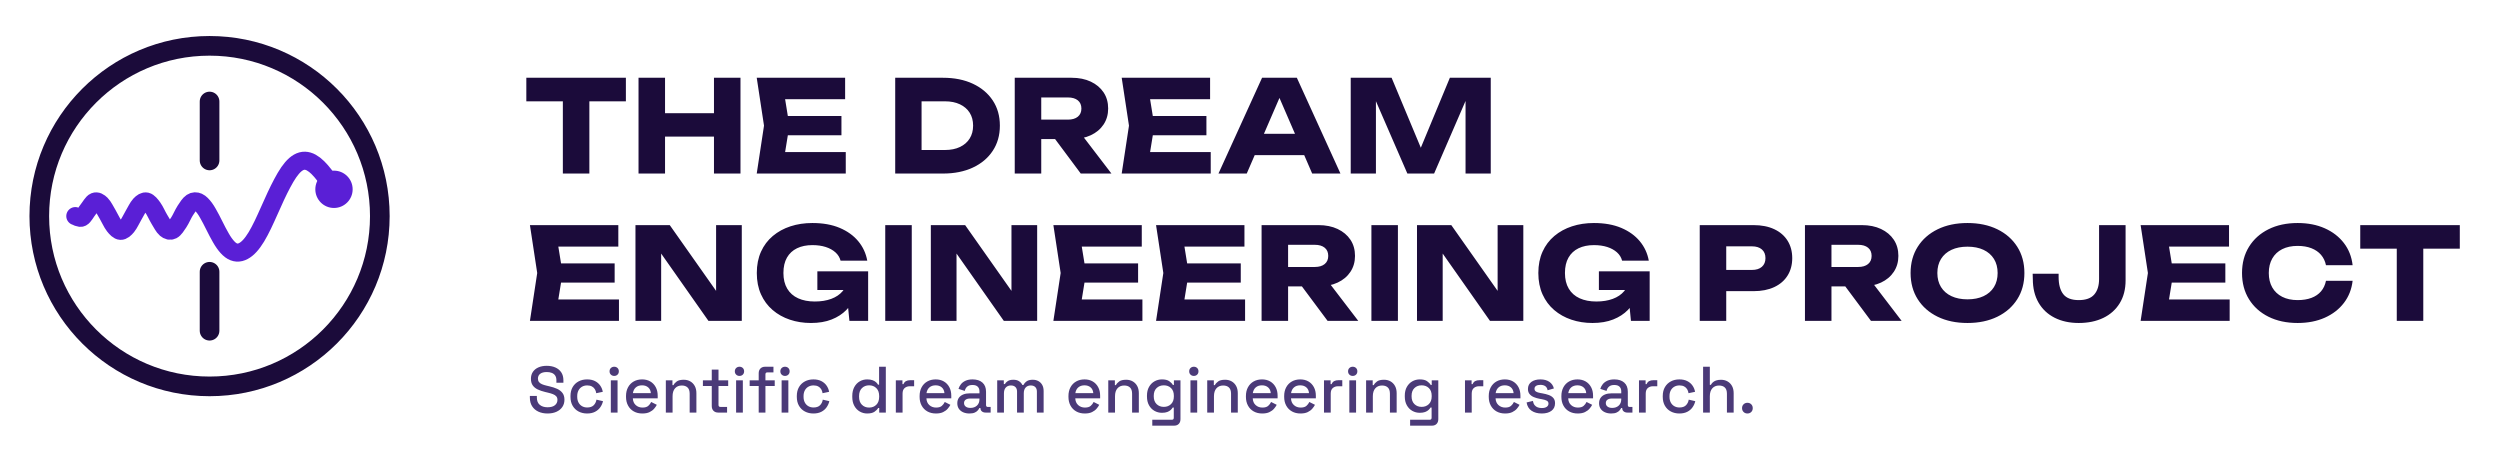
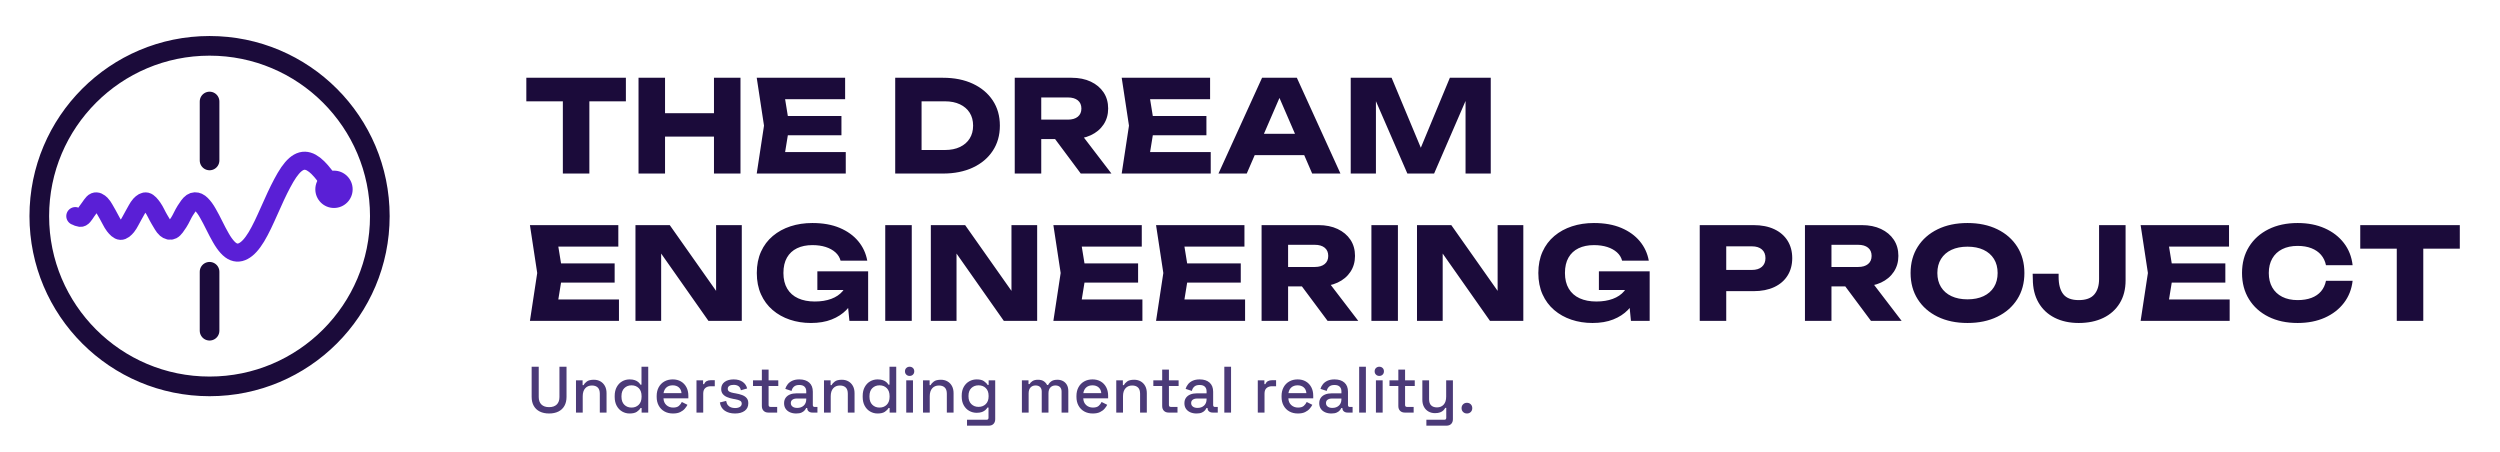
- <svg xmlns="http://www.w3.org/2000/svg" viewBox="0 0 1527 276" width="1527" height="276" role="img" aria-label="The Dream Engineering Project — Scientific dream engineering research.">
+ <svg xmlns="http://www.w3.org/2000/svg" viewBox="0 0 1527 276" width="1527" height="276" role="img" aria-label="The Dream Engineering Project — Understanding mental reality.">
  <g transform="translate(0,4)">
    <circle cx="128.0" cy="128.0" r="104.0" fill="none" stroke="#1B0B3A" stroke-width="12.0" />
    <path d="M128.0 58.0 L128.0 94.0" stroke="#1B0B3A" stroke-width="12.0" stroke-linecap="round" fill="none" />
    <path d="M128.0 162.0 L128.0 198.0" stroke="#1B0B3A" stroke-width="12.0" stroke-linecap="round" fill="none" />
    <path d="M46.00 128.00 C46.66 128.14 48.63 129.55 49.95 128.86 C51.27 128.17 52.58 125.48 53.90 123.86 C55.22 122.25 56.53 119.70 57.85 119.18 C59.17 118.65 60.48 119.42 61.80 120.72 C63.12 122.02 64.43 124.78 65.75 126.97 C67.07 129.17 68.38 132.22 69.70 133.89 C71.02 135.56 72.33 136.93 73.65 137.00 C74.97 137.06 76.28 135.87 77.60 134.29 C78.92 132.71 80.23 129.73 81.55 127.52 C82.87 125.32 84.18 122.47 85.50 121.06 C86.82 119.65 88.13 118.78 89.45 119.08 C90.77 119.39 92.08 121.06 93.40 122.87 C94.72 124.68 96.03 127.82 97.35 129.97 C98.67 132.13 99.98 134.70 101.30 135.80 C102.62 136.90 103.93 137.25 105.25 136.59 C106.57 135.92 107.88 133.82 109.20 131.82 C110.52 129.83 111.83 126.64 113.15 124.61 C114.47 122.58 115.78 120.51 117.10 119.64 C118.42 118.77 119.73 118.80 121.05 119.38 C122.37 119.97 123.68 121.40 125.00 123.15 C126.32 124.90 127.63 127.45 128.95 129.86 C130.27 132.28 131.58 135.21 132.90 137.63 C134.22 140.05 135.53 142.52 136.85 144.37 C138.17 146.22 139.48 147.73 140.80 148.71 C142.12 149.70 143.43 150.18 144.75 150.28 C146.07 150.38 147.38 150.01 148.70 149.31 C150.02 148.62 151.33 147.54 152.65 146.10 C153.97 144.66 155.28 142.81 156.60 140.66 C157.92 138.52 159.23 135.92 160.55 133.24 C161.87 130.57 163.18 127.51 164.50 124.62 C165.82 121.72 167.13 118.66 168.45 115.88 C169.77 113.10 171.08 110.36 172.40 107.93 C173.72 105.49 175.03 103.15 176.35 101.27 C177.67 99.39 178.98 97.80 180.30 96.66 C181.62 95.52 182.93 94.77 184.25 94.41 C185.57 94.05 186.88 94.11 188.20 94.49 C189.52 94.86 190.83 95.64 192.15 96.64 C193.47 97.64 194.78 98.99 196.10 100.48 C197.42 101.98 198.73 103.74 200.05 105.59 C201.37 107.45 203.34 110.62 204.00 111.63" stroke="#5A1FD6" stroke-width="11.04" stroke-linecap="round" stroke-linejoin="round" fill="none" />
    <circle cx="204.0" cy="111.63" r="11.40" fill="#5A1FD6" />
  </g>
  <path d="M343.79 54.598H359.983V106.0H343.79ZM321.482 47.5H382.291V61.883H321.482ZM390.013 47.5H406.205V106.0H390.013ZM436.095 47.5H452.288V106.0H436.095ZM399.061 69.137H442.788V83.427H399.061ZM513.955 70.869V82.631H471.164V70.869ZM482.162 76.75 478.355 100.259 471.803 92.896H516.591V106.0H462.21L466.656 76.75L462.21 47.5H516.201V60.604H471.803L478.355 53.241ZM575.996 47.5Q586.401 47.5 594.209 51.143Q602.017 54.785 606.369 61.353Q610.721 67.92 610.721 76.75Q610.721 85.533 606.369 92.124Q602.017 98.715 594.209 102.357Q586.401 106.0 575.996 106.0H546.793V47.5ZM562.892 99.183 555.185 91.617H577.213Q582.47 91.617 586.331 89.784Q590.192 87.951 592.282 84.605Q594.373 81.258 594.373 76.75Q594.373 72.164 592.282 68.856Q590.192 65.549 586.331 63.716Q582.47 61.883 577.213 61.883H555.185L562.892 54.317ZM631.001 73.068H652.311Q656.149 73.068 658.333 71.29Q660.517 69.512 660.517 66.298Q660.517 63.053 658.333 61.29Q656.149 59.527 652.311 59.527H628.724L635.993 51.79V106.0H619.801V47.5H654.558Q661.234 47.5 666.25 49.863Q671.265 52.227 674.065 56.423Q676.865 60.62 676.865 66.298Q676.865 71.82 674.065 76.04Q671.265 80.26 666.25 82.6Q661.234 84.94 654.558 84.94H631.001ZM639.738 78.622H657.911L678.862 106.0H660.127ZM736.879 70.869V82.631H694.088V70.869ZM705.086 76.75 701.279 100.259 694.727 92.896H739.515V106.0H685.134L689.58 76.75L685.134 47.5H739.125V60.604H694.727L701.279 53.241ZM761.043 94.737V81.742H801.307V94.737ZM792.118 47.5 818.747 106.0H801.478L779.155 54.395H783.835L761.511 106.0H744.242L770.871 47.5ZM910.553 47.5V106.0H895.156V53.287L898.635 53.631L875.953 106.0H859.62L836.937 53.802L840.416 53.412V106.0H825.019V47.5H849.994L870.961 97.717H864.736L885.578 47.5Z" fill="#1B0B3A" />
  <path d="M375.427 160.869V172.631H332.636V160.869ZM343.634 166.75 339.827 190.259 333.275 182.896H378.063V196.0H323.682L328.128 166.75L323.682 137.5H377.673V150.604H333.275L339.827 143.241ZM442.351 184.706 437.39 185.689V137.5H453.083V196.0H432.726L398.905 147.858L403.834 146.875V196.0H388.141V137.5H409.091ZM524.672 170.666Q524.454 175.938 522.543 180.735Q520.632 185.532 517.005 189.269Q513.378 193.005 507.964 195.142Q502.551 197.279 495.313 197.279Q488.464 197.279 482.466 195.267Q476.468 193.254 471.921 189.362Q467.373 185.47 464.815 179.784Q462.256 174.098 462.256 166.75Q462.256 159.402 464.83 153.716Q467.404 148.03 472.038 144.138Q476.671 140.246 482.817 138.233Q488.964 136.221 496.186 136.221Q505.858 136.221 512.886 139.193Q519.914 142.164 524.212 147.328Q528.51 152.492 529.726 159.231H513.425Q512.66 156.267 510.281 154.137Q507.902 152.008 504.345 150.861Q500.788 149.715 496.249 149.715Q490.789 149.715 486.811 151.641Q482.833 153.568 480.672 157.343Q478.511 161.118 478.511 166.75Q478.511 172.428 480.844 176.328Q483.176 180.229 487.489 182.194Q491.803 184.16 497.684 184.16Q503.378 184.16 507.73 182.545Q512.083 180.931 514.696 177.834Q517.309 174.737 517.73 170.322ZM499.244 177.124V165.72H530.257V196.0H518.822L516.545 172.865L519.618 177.124ZM540.709 137.5H556.901V196.0H540.709ZM622.765 184.706 617.804 185.689V137.5H633.497V196.0H613.14L579.319 147.858L584.248 146.875V196.0H568.555V137.5H589.505ZM695.149 160.869V172.631H652.358V160.869ZM663.356 166.75 659.549 190.259 652.997 182.896H697.785V196.0H643.404L647.85 166.75L643.404 137.5H697.395V150.604H652.997L659.549 143.241ZM757.861 160.869V172.631H715.07V160.869ZM726.068 166.75 722.261 190.259 715.709 182.896H760.497V196.0H706.116L710.562 166.75L706.116 137.5H760.107V150.604H715.709L722.261 143.241ZM781.775 163.068H803.085Q806.923 163.068 809.107 161.29Q811.291 159.512 811.291 156.298Q811.291 153.053 809.107 151.29Q806.923 149.527 803.085 149.527H779.498L786.767 141.79V196.0H770.575V137.5H805.332Q812.008 137.5 817.024 139.863Q822.039 142.227 824.839 146.423Q827.639 150.62 827.639 156.298Q827.639 161.82 824.839 166.04Q822.039 170.26 817.024 172.6Q812.008 174.94 805.332 174.94H781.775ZM790.512 168.622H808.685L829.636 196.0H810.901ZM837.655 137.5H853.847V196.0H837.655ZM919.711 184.706 914.75 185.689V137.5H930.443V196.0H910.086L876.265 147.858L881.194 146.875V196.0H865.501V137.5H886.451ZM1002.032 170.666Q1001.814 175.938 999.903 180.735Q997.992 185.532 994.365 189.269Q990.738 193.005 985.324 195.142Q979.911 197.279 972.673 197.279Q965.824 197.279 959.826 195.267Q953.828 193.254 949.281 189.362Q944.733 185.47 942.175 179.784Q939.616 174.098 939.616 166.75Q939.616 159.402 942.19 153.716Q944.764 148.03 949.398 144.138Q954.031 140.246 960.177 138.233Q966.324 136.221 973.546 136.221Q983.218 136.221 990.246 139.193Q997.274 142.164 1001.572 147.328Q1005.87 152.492 1007.086 159.231H990.785Q990.02 156.267 987.641 154.137Q985.262 152.008 981.705 150.861Q978.148 149.715 973.609 149.715Q968.149 149.715 964.171 151.641Q960.193 153.568 958.032 157.343Q955.871 161.118 955.871 166.75Q955.871 172.428 958.204 176.328Q960.536 180.229 964.849 182.194Q969.163 184.16 975.044 184.16Q980.738 184.16 985.09 182.545Q989.443 180.931 992.056 177.834Q994.669 174.737 995.09 170.322ZM976.604 177.124V165.72H1007.617V196.0H996.182L993.905 172.865L996.978 177.124ZM1071.031 137.5Q1078.425 137.5 1083.737 140.004Q1089.049 142.508 1091.872 147.055Q1094.696 151.602 1094.696 157.671Q1094.696 163.739 1091.872 168.286Q1089.049 172.834 1083.737 175.338Q1078.425 177.841 1071.031 177.841H1045.681V164.878H1070.079Q1073.979 164.878 1076.163 162.959Q1078.347 161.04 1078.347 157.671Q1078.347 154.254 1076.163 152.359Q1073.979 150.463 1070.079 150.463H1047.116L1054.385 142.976V196.0H1038.193V137.5ZM1113.665 163.068H1134.975Q1138.813 163.068 1140.997 161.29Q1143.181 159.512 1143.181 156.298Q1143.181 153.053 1140.997 151.29Q1138.813 149.527 1134.975 149.527H1111.388L1118.657 141.79V196.0H1102.465V137.5H1137.222Q1143.898 137.5 1148.914 139.863Q1153.929 142.227 1156.729 146.423Q1159.529 150.62 1159.529 156.298Q1159.529 161.82 1156.729 166.04Q1153.929 170.26 1148.914 172.6Q1143.898 174.94 1137.222 174.94H1113.665ZM1122.402 168.622H1140.575L1161.526 196.0H1142.791ZM1201.743 197.279Q1191.338 197.279 1183.515 193.457Q1175.691 189.635 1171.339 182.763Q1166.986 175.892 1166.986 166.75Q1166.986 157.608 1171.339 150.737Q1175.691 143.865 1183.515 140.043Q1191.338 136.221 1201.743 136.221Q1212.148 136.221 1219.972 140.043Q1227.795 143.865 1232.148 150.737Q1236.5 157.608 1236.5 166.75Q1236.5 175.892 1232.148 182.763Q1227.795 189.635 1219.972 193.457Q1212.148 197.279 1201.743 197.279ZM1201.743 182.834Q1207.437 182.834 1211.556 180.892Q1215.674 178.949 1217.913 175.338Q1220.151 171.726 1220.151 166.75Q1220.151 161.774 1217.913 158.162Q1215.674 154.551 1211.556 152.608Q1207.437 150.666 1201.743 150.666Q1196.08 150.666 1191.946 152.608Q1187.812 154.551 1185.574 158.162Q1183.335 161.774 1183.335 166.75Q1183.335 171.726 1185.574 175.338Q1187.812 178.949 1191.946 180.892Q1196.08 182.834 1201.743 182.834ZM1241.554 167.202H1257.404V169.168Q1257.404 176.048 1260.243 179.675Q1263.082 183.302 1269.697 183.302Q1276.218 183.302 1279.166 179.885Q1282.115 176.469 1282.115 170.447V137.5H1298.307V171.258Q1298.307 179.355 1294.719 185.213Q1291.131 191.07 1284.704 194.175Q1278.277 197.279 1269.697 197.279Q1261.288 197.279 1254.947 194.066Q1248.606 190.852 1245.127 184.823Q1241.648 178.793 1241.648 170.447ZM1359.241 160.869V172.631H1316.45V160.869ZM1327.448 166.75 1323.641 190.259 1317.089 182.896H1361.877V196.0H1307.496L1311.942 166.75L1307.496 137.5H1361.487V150.604H1317.089L1323.641 143.241ZM1436.976 171.524Q1436.102 179.214 1431.664 185.018Q1427.226 190.821 1419.987 194.05Q1412.749 197.279 1403.42 197.279Q1393.218 197.279 1385.574 193.457Q1377.93 189.635 1373.679 182.763Q1369.428 175.892 1369.428 166.75Q1369.428 157.608 1373.679 150.737Q1377.93 143.865 1385.574 140.043Q1393.218 136.221 1403.42 136.221Q1412.749 136.221 1419.987 139.45Q1427.226 142.679 1431.664 148.467Q1436.102 154.254 1436.976 161.976H1420.705Q1419.941 158.279 1417.679 155.65Q1415.416 153.022 1411.805 151.61Q1408.194 150.198 1403.389 150.198Q1397.929 150.198 1393.974 152.187Q1390.019 154.176 1387.898 157.905Q1385.776 161.633 1385.776 166.75Q1385.776 171.867 1387.898 175.572Q1390.019 179.277 1393.974 181.289Q1397.929 183.302 1403.389 183.302Q1408.194 183.302 1411.805 181.952Q1415.416 180.603 1417.679 177.959Q1419.941 175.314 1420.705 171.524ZM1463.948 144.598H1480.141V196.0H1463.948ZM1441.64 137.5H1502.449V151.883H1441.64Z" fill="#1B0B3A" />
-   <path d="M334.444 252.56Q331.288 252.56 328.85 251.435Q326.412 250.31 325.026 248.143Q323.64 245.976 323.64 242.824V241.83H327.916V242.824Q327.916 245.82 329.707 247.29Q331.498 248.76 334.444 248.76Q337.43 248.76 338.959 247.491Q340.488 246.222 340.488 244.248Q340.488 242.906 339.772 242.081Q339.056 241.256 337.726 240.74Q336.396 240.224 334.554 239.796L333.06 239.442Q330.39 238.816 328.421 237.864Q326.452 236.912 325.373 235.361Q324.294 233.81 324.294 231.348Q324.294 228.886 325.5 227.115Q326.706 225.344 328.877 224.392Q331.048 223.44 333.964 223.44Q336.88 223.44 339.178 224.439Q341.476 225.438 342.802 227.402Q344.128 229.366 344.128 232.322V233.76H339.852V232.322Q339.852 230.512 339.113 229.399Q338.374 228.286 337.046 227.763Q335.718 227.24 333.964 227.24Q331.382 227.24 329.976 228.294Q328.57 229.348 328.57 231.244Q328.57 232.508 329.194 233.326Q329.818 234.144 331.017 234.666Q332.216 235.188 333.98 235.59L335.474 235.944Q338.194 236.542 340.281 237.493Q342.368 238.444 343.566 240.035Q344.764 241.626 344.764 244.144Q344.764 246.662 343.492 248.553Q342.22 250.444 339.903 251.502Q337.586 252.56 334.444 252.56ZM358.578 252.56Q355.712 252.56 353.414 251.353Q351.116 250.146 349.784 247.866Q348.452 245.586 348.452 242.402V241.898Q348.452 238.7 349.784 236.427Q351.116 234.154 353.414 232.947Q355.712 231.74 358.578 231.74Q361.404 231.74 363.409 232.761Q365.414 233.782 366.618 235.508Q367.822 237.234 368.18 239.322L364.182 240.166Q364.008 238.84 363.364 237.761Q362.72 236.682 361.553 236.045Q360.386 235.408 358.656 235.408Q356.926 235.408 355.545 236.18Q354.164 236.952 353.366 238.42Q352.568 239.888 352.568 241.964V242.336Q352.568 244.412 353.366 245.88Q354.164 247.348 355.545 248.12Q356.926 248.892 358.656 248.892Q361.258 248.892 362.613 247.544Q363.968 246.196 364.316 244.108L368.314 245.03Q367.85 247.066 366.632 248.792Q365.414 250.518 363.409 251.539Q361.404 252.56 358.578 252.56ZM373.092 252.0V232.3H377.208V252.0ZM375.15 229.616Q373.958 229.616 373.137 228.834Q372.316 228.052 372.316 226.808Q372.316 225.55 373.137 224.775Q373.958 224 375.15 224Q376.382 224 377.183 224.775Q377.984 225.55 377.984 226.808Q377.984 228.052 377.183 228.834Q376.382 229.616 375.15 229.616ZM392.344 252.56Q389.37 252.56 387.124 251.3Q384.878 250.04 383.625 247.747Q382.372 245.454 382.372 242.39V241.91Q382.372 238.832 383.612 236.546Q384.852 234.26 387.071 233Q389.29 231.74 392.194 231.74Q395.044 231.74 397.183 232.984Q399.322 234.228 400.522 236.472Q401.722 238.716 401.722 241.728V243.294H386.54Q386.634 245.894 388.305 247.419Q389.976 248.944 392.448 248.944Q394.778 248.944 395.953 247.912Q397.128 246.88 397.746 245.522L401.18 247.262Q400.606 248.4 399.546 249.634Q398.486 250.868 396.754 251.714Q395.022 252.56 392.344 252.56ZM386.58 240.122H397.54Q397.38 237.898 395.929 236.627Q394.478 235.356 392.168 235.356Q389.82 235.356 388.368 236.627Q386.916 237.898 386.58 240.122ZM406.692 252.0V232.3H410.728V235.25H411.364Q411.928 234.028 413.36 232.99Q414.792 231.952 417.626 231.952Q419.876 231.952 421.623 232.949Q423.37 233.946 424.365 235.778Q425.36 237.61 425.36 240.16V252.0H421.244V240.476Q421.244 237.9 419.969 236.682Q418.694 235.464 416.43 235.464Q413.872 235.464 412.34 237.158Q410.808 238.852 410.808 242.046V252.0ZM438.696 252.0Q436.876 252.0 435.81 250.927Q434.744 249.854 434.744 248.024V235.76H429.336V232.3H434.744V225.748H438.86V232.3H444.776V235.76H438.86V247.34Q438.86 248.54 440.008 248.54H444.1V252.0ZM449.612 252.0V232.3H453.728V252.0ZM451.67 229.616Q450.478 229.616 449.657 228.834Q448.836 228.052 448.836 226.808Q448.836 225.55 449.657 224.775Q450.478 224 451.67 224Q452.902 224 453.703 224.775Q454.504 225.55 454.504 226.808Q454.504 228.052 453.703 228.834Q452.902 229.616 451.67 229.616ZM463.412 252.0V235.76H457.896V232.3H463.412V227.976Q463.412 226.146 464.478 225.073Q465.544 224.0 467.364 224.0H472.424V227.46H468.676Q467.528 227.46 467.528 228.66V232.3H473.204V235.76H467.528V252.0ZM477.412 252.0V232.3H481.528V252.0ZM479.47 229.616Q478.278 229.616 477.457 228.834Q476.636 228.052 476.636 226.808Q476.636 225.55 477.457 224.775Q478.278 224 479.47 224Q480.702 224 481.503 224.775Q482.304 225.55 482.304 226.808Q482.304 228.052 481.503 228.834Q480.702 229.616 479.47 229.616ZM496.818 252.56Q493.952 252.56 491.654 251.353Q489.356 250.146 488.024 247.866Q486.692 245.586 486.692 242.402V241.898Q486.692 238.7 488.024 236.427Q489.356 234.154 491.654 232.947Q493.952 231.74 496.818 231.74Q499.644 231.74 501.649 232.761Q503.654 233.782 504.858 235.508Q506.062 237.234 506.42 239.322L502.422 240.166Q502.248 238.84 501.604 237.761Q500.96 236.682 499.793 236.045Q498.626 235.408 496.896 235.408Q495.166 235.408 493.785 236.18Q492.404 236.952 491.606 238.42Q490.808 239.888 490.808 241.964V242.336Q490.808 244.412 491.606 245.88Q492.404 247.348 493.785 248.12Q495.166 248.892 496.896 248.892Q499.498 248.892 500.853 247.544Q502.208 246.196 502.556 244.108L506.554 245.03Q506.09 247.066 504.872 248.792Q503.654 250.518 501.649 251.539Q499.644 252.56 496.818 252.56ZM529.672 252.56Q527.228 252.56 525.147 251.366Q523.066 250.172 521.819 247.899Q520.572 245.626 520.572 242.442V241.858Q520.572 238.674 521.812 236.401Q523.052 234.128 525.127 232.934Q527.202 231.74 529.672 231.74Q531.598 231.74 532.909 232.216Q534.22 232.692 535.043 233.423Q535.866 234.154 536.308 234.972H536.944V224.0H541.06V252.0H537.024V249.194H536.388Q535.652 250.482 534.106 251.521Q532.56 252.56 529.672 252.56ZM530.856 248.944Q533.526 248.944 535.261 247.227Q536.996 245.51 536.996 242.336V241.964Q536.996 238.79 535.274 237.073Q533.552 235.356 530.856 235.356Q528.2 235.356 526.458 237.073Q524.716 238.79 524.716 241.964V242.336Q524.716 245.51 526.458 247.227Q528.2 248.944 530.856 248.944ZM547.172 252.0V232.3H551.208V234.61H551.844Q552.326 233.368 553.374 232.794Q554.422 232.22 555.992 232.22H558.35V235.916H555.842Q553.824 235.916 552.556 237.013Q551.288 238.11 551.288 240.412V252.0ZM571.664 252.56Q568.69 252.56 566.444 251.3Q564.198 250.04 562.945 247.747Q561.692 245.454 561.692 242.39V241.91Q561.692 238.832 562.932 236.546Q564.172 234.26 566.391 233Q568.61 231.74 571.514 231.74Q574.364 231.74 576.503 232.984Q578.642 234.228 579.842 236.472Q581.042 238.716 581.042 241.728V243.294H565.86Q565.954 245.894 567.625 247.419Q569.296 248.944 571.768 248.944Q574.098 248.944 575.273 247.912Q576.448 246.88 577.066 245.522L580.5 247.262Q579.926 248.4 578.866 249.634Q577.806 250.868 576.074 251.714Q574.342 252.56 571.664 252.56ZM565.9 240.122H576.86Q576.7 237.898 575.249 236.627Q573.798 235.356 571.488 235.356Q569.14 235.356 567.688 236.627Q566.236 237.898 565.9 240.122ZM592.102 252.56Q590.01 252.56 588.337 251.834Q586.664 251.108 585.691 249.709Q584.718 248.31 584.718 246.312Q584.718 244.3 585.691 242.955Q586.664 241.61 588.369 240.931Q590.074 240.252 592.23 240.252H598.258V238.978Q598.258 237.242 597.21 236.195Q596.162 235.148 594.004 235.148Q591.886 235.148 590.763 236.148Q589.64 237.148 589.276 238.774L585.448 237.522Q585.928 235.932 586.981 234.63Q588.034 233.328 589.793 232.534Q591.552 231.74 594.056 231.74Q597.892 231.74 600.081 233.686Q602.27 235.632 602.27 239.254V247.368Q602.27 248.568 603.39 248.568H605.088V252.0H602.008Q600.612 252.0 599.736 251.273Q598.86 250.546 598.86 249.318V249.194H598.226Q597.94 249.814 597.289 250.615Q596.638 251.416 595.396 251.988Q594.154 252.56 592.102 252.56ZM592.73 249.152Q595.186 249.152 596.722 247.734Q598.258 246.316 598.258 243.852V243.424H592.478Q590.84 243.424 589.837 244.129Q588.834 244.834 588.834 246.194Q588.834 247.554 589.877 248.353Q590.92 249.152 592.73 249.152ZM609.092 252.0V232.3H613.128V234.6H613.764Q614.312 233.572 615.554 232.762Q616.796 231.952 618.924 231.952Q621.128 231.952 622.471 232.863Q623.814 233.774 624.48 235.164H625.116Q625.796 233.8 627.106 232.876Q628.416 231.952 630.808 231.952Q632.704 231.952 634.197 232.746Q635.69 233.54 636.569 235.078Q637.448 236.616 637.448 238.862V252.0H633.332V239.18Q633.332 237.386 632.345 236.412Q631.358 235.438 629.572 235.438Q627.642 235.438 626.485 236.678Q625.328 237.918 625.328 240.252V252.0H621.212V239.18Q621.212 237.386 620.225 236.412Q619.238 235.438 617.452 235.438Q615.522 235.438 614.365 236.678Q613.208 237.918 613.208 240.252V252.0ZM662.584 252.56Q659.61 252.56 657.364 251.3Q655.118 250.04 653.865 247.747Q652.612 245.454 652.612 242.39V241.91Q652.612 238.832 653.852 236.546Q655.092 234.26 657.311 233Q659.53 231.74 662.434 231.74Q665.284 231.74 667.423 232.984Q669.562 234.228 670.762 236.472Q671.962 238.716 671.962 241.728V243.294H656.78Q656.874 245.894 658.545 247.419Q660.216 248.944 662.688 248.944Q665.018 248.944 666.193 247.912Q667.368 246.88 667.986 245.522L671.42 247.262Q670.846 248.4 669.786 249.634Q668.726 250.868 666.994 251.714Q665.262 252.56 662.584 252.56ZM656.82 240.122H667.78Q667.62 237.898 666.169 236.627Q664.718 235.356 662.408 235.356Q660.06 235.356 658.608 236.627Q657.156 237.898 656.82 240.122ZM676.932 252.0V232.3H680.968V235.25H681.604Q682.168 234.028 683.6 232.99Q685.032 231.952 687.866 231.952Q690.116 231.952 691.863 232.949Q693.61 233.946 694.605 235.778Q695.6 237.61 695.6 240.16V252.0H691.484V240.476Q691.484 237.9 690.209 236.682Q688.934 235.464 686.67 235.464Q684.112 235.464 682.58 237.158Q681.048 238.852 681.048 242.046V252.0ZM700.572 242.23V241.646Q700.572 238.54 701.819 236.327Q703.066 234.114 705.147 232.927Q707.228 231.74 709.724 231.74Q712.612 231.74 714.145 232.805Q715.678 233.87 716.388 235.106H717.024V232.3H721.032V256.024Q721.032 257.854 719.986 258.927Q718.94 260.0 717.094 260.0H703.814V256.384H715.782Q716.944 256.384 716.944 255.184V248.904H716.308Q715.866 249.656 715.069 250.407Q714.272 251.158 712.974 251.647Q711.676 252.136 709.724 252.136Q707.228 252.136 705.14 250.949Q703.052 249.762 701.812 247.542Q700.572 245.322 700.572 242.23ZM710.856 248.52Q713.526 248.52 715.261 246.83Q716.996 245.14 716.996 242.124V241.752Q716.996 238.696 715.274 237.026Q713.552 235.356 710.856 235.356Q708.2 235.356 706.458 237.026Q704.716 238.696 704.716 241.752V242.124Q704.716 245.14 706.458 246.83Q708.2 248.52 710.856 248.52ZM727.132 252.0V232.3H731.248V252.0ZM729.19 229.616Q727.998 229.616 727.177 228.834Q726.356 228.052 726.356 226.808Q726.356 225.55 727.177 224.775Q727.998 224 729.19 224Q730.422 224 731.223 224.775Q732.024 225.55 732.024 226.808Q732.024 228.052 731.223 228.834Q730.422 229.616 729.19 229.616ZM737.372 252.0V232.3H741.408V235.25H742.044Q742.608 234.028 744.04 232.99Q745.472 231.952 748.306 231.952Q750.556 231.952 752.303 232.949Q754.05 233.946 755.045 235.778Q756.04 237.61 756.04 240.16V252.0H751.924V240.476Q751.924 237.9 750.649 236.682Q749.374 235.464 747.11 235.464Q744.552 235.464 743.02 237.158Q741.488 238.852 741.488 242.046V252.0ZM770.984 252.56Q768.01 252.56 765.764 251.3Q763.518 250.04 762.265 247.747Q761.012 245.454 761.012 242.39V241.91Q761.012 238.832 762.252 236.546Q763.492 234.26 765.711 233Q767.93 231.74 770.834 231.74Q773.684 231.74 775.823 232.984Q777.962 234.228 779.162 236.472Q780.362 238.716 780.362 241.728V243.294H765.18Q765.274 245.894 766.945 247.419Q768.616 248.944 771.088 248.944Q773.418 248.944 774.593 247.912Q775.768 246.88 776.386 245.522L779.82 247.262Q779.246 248.4 778.186 249.634Q777.126 250.868 775.394 251.714Q773.662 252.56 770.984 252.56ZM765.22 240.122H776.18Q776.02 237.898 774.569 236.627Q773.118 235.356 770.808 235.356Q768.46 235.356 767.008 236.627Q765.556 237.898 765.22 240.122ZM794.344 252.56Q791.37 252.56 789.124 251.3Q786.878 250.04 785.625 247.747Q784.372 245.454 784.372 242.39V241.91Q784.372 238.832 785.612 236.546Q786.852 234.26 789.071 233Q791.29 231.74 794.194 231.74Q797.044 231.74 799.183 232.984Q801.322 234.228 802.522 236.472Q803.722 238.716 803.722 241.728V243.294H788.54Q788.634 245.894 790.305 247.419Q791.976 248.944 794.448 248.944Q796.778 248.944 797.953 247.912Q799.128 246.88 799.746 245.522L803.18 247.262Q802.606 248.4 801.546 249.634Q800.486 250.868 798.754 251.714Q797.022 252.56 794.344 252.56ZM788.58 240.122H799.54Q799.38 237.898 797.929 236.627Q796.478 235.356 794.168 235.356Q791.82 235.356 790.368 236.627Q788.916 237.898 788.58 240.122ZM808.692 252.0V232.3H812.728V234.61H813.364Q813.846 233.368 814.894 232.794Q815.942 232.22 817.512 232.22H819.87V235.916H817.362Q815.344 235.916 814.076 237.013Q812.808 238.11 812.808 240.412V252.0ZM824.172 252.0V232.3H828.288V252.0ZM826.23 229.616Q825.038 229.616 824.217 228.834Q823.396 228.052 823.396 226.808Q823.396 225.55 824.217 224.775Q825.038 224 826.23 224Q827.462 224 828.263 224.775Q829.064 225.55 829.064 226.808Q829.064 228.052 828.263 228.834Q827.462 229.616 826.23 229.616ZM834.412 252.0V232.3H838.448V235.25H839.084Q839.648 234.028 841.08 232.99Q842.512 231.952 845.346 231.952Q847.596 231.952 849.343 232.949Q851.09 233.946 852.085 235.778Q853.08 237.61 853.08 240.16V252.0H848.964V240.476Q848.964 237.9 847.689 236.682Q846.414 235.464 844.15 235.464Q841.592 235.464 840.06 237.158Q838.528 238.852 838.528 242.046V252.0ZM858.052 242.23V241.646Q858.052 238.54 859.299 236.327Q860.546 234.114 862.627 232.927Q864.708 231.74 867.204 231.74Q870.092 231.74 871.625 232.805Q873.158 233.87 873.868 235.106H874.504V232.3H878.512V256.024Q878.512 257.854 877.466 258.927Q876.42 260.0 874.574 260.0H861.294V256.384H873.262Q874.424 256.384 874.424 255.184V248.904H873.788Q873.346 249.656 872.549 250.407Q871.752 251.158 870.454 251.647Q869.156 252.136 867.204 252.136Q864.708 252.136 862.62 250.949Q860.532 249.762 859.292 247.542Q858.052 245.322 858.052 242.23ZM868.336 248.52Q871.006 248.52 872.741 246.83Q874.476 245.14 874.476 242.124V241.752Q874.476 238.696 872.754 237.026Q871.032 235.356 868.336 235.356Q865.68 235.356 863.938 237.026Q862.196 238.696 862.196 241.752V242.124Q862.196 245.14 863.938 246.83Q865.68 248.52 868.336 248.52ZM894.812 252.0V232.3H898.848V234.61H899.484Q899.966 233.368 901.014 232.794Q902.062 232.22 903.632 232.22H905.99V235.916H903.482Q901.464 235.916 900.196 237.013Q898.928 238.11 898.928 240.412V252.0ZM919.304 252.56Q916.33 252.56 914.084 251.3Q911.838 250.04 910.585 247.747Q909.332 245.454 909.332 242.39V241.91Q909.332 238.832 910.572 236.546Q911.812 234.26 914.031 233Q916.25 231.74 919.154 231.74Q922.004 231.74 924.143 232.984Q926.282 234.228 927.482 236.472Q928.682 238.716 928.682 241.728V243.294H913.5Q913.594 245.894 915.265 247.419Q916.936 248.944 919.408 248.944Q921.738 248.944 922.913 247.912Q924.088 246.88 924.706 245.522L928.14 247.262Q927.566 248.4 926.506 249.634Q925.446 250.868 923.714 251.714Q921.982 252.56 919.304 252.56ZM913.54 240.122H924.5Q924.34 237.898 922.889 236.627Q921.438 235.356 919.128 235.356Q916.78 235.356 915.328 236.627Q913.876 237.898 913.54 240.122ZM941.71 252.56Q937.956 252.56 935.469 250.88Q932.982 249.2 932.448 245.814L936.29 244.88Q936.584 246.532 937.356 247.479Q938.128 248.426 939.262 248.829Q940.396 249.232 941.71 249.232Q943.694 249.232 944.751 248.486Q945.808 247.74 945.808 246.54Q945.808 245.326 944.805 244.763Q943.802 244.2 941.86 243.852L940.488 243.61Q938.492 243.238 936.856 242.552Q935.22 241.866 934.243 240.668Q933.266 239.47 933.266 237.608Q933.266 234.802 935.363 233.271Q937.46 231.74 940.896 231.74Q944.216 231.74 946.353 233.227Q948.49 234.714 949.114 237.268L945.288 238.372Q944.94 236.572 943.778 235.82Q942.616 235.068 940.896 235.068Q939.19 235.068 938.234 235.687Q937.278 236.306 937.278 237.452Q937.278 238.636 938.218 239.194Q939.158 239.752 940.77 240.034L942.142 240.276Q944.298 240.648 946.041 241.294Q947.784 241.94 948.802 243.125Q949.82 244.31 949.82 246.306Q949.82 249.3 947.623 250.93Q945.426 252.56 941.71 252.56ZM963.664 252.56Q960.69 252.56 958.444 251.3Q956.198 250.04 954.945 247.747Q953.692 245.454 953.692 242.39V241.91Q953.692 238.832 954.932 236.546Q956.172 234.26 958.391 233Q960.61 231.74 963.514 231.74Q966.364 231.74 968.503 232.984Q970.642 234.228 971.842 236.472Q973.042 238.716 973.042 241.728V243.294H957.86Q957.954 245.894 959.625 247.419Q961.296 248.944 963.768 248.944Q966.098 248.944 967.273 247.912Q968.448 246.88 969.066 245.522L972.5 247.262Q971.926 248.4 970.866 249.634Q969.806 250.868 968.074 251.714Q966.342 252.56 963.664 252.56ZM957.9 240.122H968.86Q968.7 237.898 967.249 236.627Q965.798 235.356 963.488 235.356Q961.14 235.356 959.688 236.627Q958.236 237.898 957.9 240.122ZM984.102 252.56Q982.01 252.56 980.337 251.834Q978.664 251.108 977.691 249.709Q976.718 248.31 976.718 246.312Q976.718 244.3 977.691 242.955Q978.664 241.61 980.369 240.931Q982.074 240.252 984.23 240.252H990.258V238.978Q990.258 237.242 989.21 236.195Q988.162 235.148 986.004 235.148Q983.886 235.148 982.763 236.148Q981.64 237.148 981.276 238.774L977.448 237.522Q977.928 235.932 978.981 234.63Q980.034 233.328 981.793 232.534Q983.552 231.74 986.056 231.74Q989.892 231.74 992.081 233.686Q994.27 235.632 994.27 239.254V247.368Q994.27 248.568 995.39 248.568H997.088V252.0H994.008Q992.612 252.0 991.736 251.273Q990.86 250.546 990.86 249.318V249.194H990.226Q989.94 249.814 989.289 250.615Q988.638 251.416 987.396 251.988Q986.154 252.56 984.102 252.56ZM984.73 249.152Q987.186 249.152 988.722 247.734Q990.258 246.316 990.258 243.852V243.424H984.478Q982.84 243.424 981.837 244.129Q980.834 244.834 980.834 246.194Q980.834 247.554 981.877 248.353Q982.92 249.152 984.73 249.152ZM1001.092 252.0V232.3H1005.128V234.61H1005.764Q1006.246 233.368 1007.294 232.794Q1008.342 232.22 1009.912 232.22H1012.27V235.916H1009.762Q1007.744 235.916 1006.476 237.013Q1005.208 238.11 1005.208 240.412V252.0ZM1025.738 252.56Q1022.872 252.56 1020.574 251.353Q1018.276 250.146 1016.944 247.866Q1015.612 245.586 1015.612 242.402V241.898Q1015.612 238.7 1016.944 236.427Q1018.276 234.154 1020.574 232.947Q1022.872 231.74 1025.738 231.74Q1028.564 231.74 1030.569 232.761Q1032.574 233.782 1033.778 235.508Q1034.982 237.234 1035.34 239.322L1031.342 240.166Q1031.168 238.84 1030.524 237.761Q1029.88 236.682 1028.713 236.045Q1027.546 235.408 1025.816 235.408Q1024.086 235.408 1022.705 236.18Q1021.324 236.952 1020.526 238.42Q1019.728 239.888 1019.728 241.964V242.336Q1019.728 244.412 1020.526 245.88Q1021.324 247.348 1022.705 248.12Q1024.086 248.892 1025.816 248.892Q1028.418 248.892 1029.773 247.544Q1031.128 246.196 1031.476 244.108L1035.474 245.03Q1035.01 247.066 1033.792 248.792Q1032.574 250.518 1030.569 251.539Q1028.564 252.56 1025.738 252.56ZM1040.252 252.0V224.0H1044.368V235.076H1045.004Q1045.38 234.324 1046.123 233.607Q1046.866 232.89 1048.09 232.428Q1049.314 231.966 1051.186 231.966Q1053.436 231.966 1055.183 232.963Q1056.93 233.96 1057.925 235.785Q1058.92 237.61 1058.92 240.16V252.0H1054.804V240.476Q1054.804 237.9 1053.529 236.689Q1052.254 235.478 1049.99 235.478Q1047.432 235.478 1045.9 237.165Q1044.368 238.852 1044.368 242.046V252.0ZM1067.325 252.56Q1065.922 252.56 1064.983 251.641Q1064.044 250.722 1064.044 249.286Q1064.044 247.85 1064.983 246.937Q1065.922 246.024 1067.325 246.024Q1068.728 246.024 1069.654 246.943Q1070.58 247.862 1070.58 249.298Q1070.58 250.734 1069.654 251.647Q1068.728 252.56 1067.325 252.56Z" fill="#4B3A78" />
+   <path d="M335.384 252.56Q332.098 252.56 329.708 251.37Q327.318 250.18 326.025 247.903Q324.732 245.626 324.732 242.398V224.0H329.06V242.502Q329.06 245.482 330.702 247.081Q332.344 248.68 335.384 248.68Q338.424 248.68 340.066 247.081Q341.708 245.482 341.708 242.502V224.0H346.036V242.398Q346.036 245.626 344.75 247.903Q343.464 250.18 341.067 251.37Q338.67 252.56 335.384 252.56ZM351.812 252.0V232.3H355.848V235.25H356.484Q357.048 234.028 358.48 232.99Q359.912 231.952 362.746 231.952Q364.996 231.952 366.743 232.949Q368.49 233.946 369.485 235.778Q370.48 237.61 370.48 240.16V252.0H366.364V240.476Q366.364 237.9 365.089 236.682Q363.814 235.464 361.55 235.464Q358.992 235.464 357.46 237.158Q355.928 238.852 355.928 242.046V252.0ZM384.552 252.56Q382.108 252.56 380.027 251.366Q377.946 250.172 376.699 247.899Q375.452 245.626 375.452 242.442V241.858Q375.452 238.674 376.692 236.401Q377.932 234.128 380.007 232.934Q382.082 231.74 384.552 231.74Q386.478 231.74 387.789 232.216Q389.1 232.692 389.923 233.423Q390.746 234.154 391.188 234.972H391.824V224.0H395.94V252.0H391.904V249.194H391.268Q390.532 250.482 388.986 251.521Q387.44 252.56 384.552 252.56ZM385.736 248.944Q388.406 248.944 390.141 247.227Q391.876 245.51 391.876 242.336V241.964Q391.876 238.79 390.154 237.073Q388.432 235.356 385.736 235.356Q383.08 235.356 381.338 237.073Q379.596 238.79 379.596 241.964V242.336Q379.596 245.51 381.338 247.227Q383.08 248.944 385.736 248.944ZM411.064 252.56Q408.09 252.56 405.844 251.3Q403.598 250.04 402.345 247.747Q401.092 245.454 401.092 242.39V241.91Q401.092 238.832 402.332 236.546Q403.572 234.26 405.791 233Q408.01 231.74 410.914 231.74Q413.764 231.74 415.903 232.984Q418.042 234.228 419.242 236.472Q420.442 238.716 420.442 241.728V243.294H405.26Q405.354 245.894 407.025 247.419Q408.696 248.944 411.168 248.944Q413.498 248.944 414.673 247.912Q415.848 246.88 416.466 245.522L419.9 247.262Q419.326 248.4 418.266 249.634Q417.206 250.868 415.474 251.714Q413.742 252.56 411.064 252.56ZM405.3 240.122H416.26Q416.1 237.898 414.649 236.627Q413.198 235.356 410.888 235.356Q408.54 235.356 407.088 236.627Q405.636 237.898 405.3 240.122ZM425.412 252.0V232.3H429.448V234.61H430.084Q430.566 233.368 431.614 232.794Q432.662 232.22 434.232 232.22H436.59V235.916H434.082Q432.064 235.916 430.796 237.013Q429.528 238.11 429.528 240.412V252.0ZM448.95 252.56Q445.196 252.56 442.709 250.88Q440.222 249.2 439.688 245.814L443.53 244.88Q443.824 246.532 444.596 247.479Q445.368 248.426 446.502 248.829Q447.636 249.232 448.95 249.232Q450.934 249.232 451.991 248.486Q453.048 247.74 453.048 246.54Q453.048 245.326 452.045 244.763Q451.042 244.2 449.1 243.852L447.728 243.61Q445.732 243.238 444.096 242.552Q442.46 241.866 441.483 240.668Q440.506 239.47 440.506 237.608Q440.506 234.802 442.603 233.271Q444.7 231.74 448.136 231.74Q451.456 231.74 453.593 233.227Q455.73 234.714 456.354 237.268L452.528 238.372Q452.18 236.572 451.018 235.82Q449.856 235.068 448.136 235.068Q446.43 235.068 445.474 235.687Q444.518 236.306 444.518 237.452Q444.518 238.636 445.458 239.194Q446.398 239.752 448.01 240.034L449.382 240.276Q451.538 240.648 453.281 241.294Q455.024 241.94 456.042 243.125Q457.06 244.31 457.06 246.306Q457.06 249.3 454.863 250.93Q452.666 252.56 448.95 252.56ZM469.296 252.0Q467.476 252.0 466.41 250.927Q465.344 249.854 465.344 248.024V235.76H459.936V232.3H465.344V225.748H469.46V232.3H475.376V235.76H469.46V247.34Q469.46 248.54 470.608 248.54H474.7V252.0ZM486.302 252.56Q484.21 252.56 482.537 251.834Q480.864 251.108 479.891 249.709Q478.918 248.31 478.918 246.312Q478.918 244.3 479.891 242.955Q480.864 241.61 482.569 240.931Q484.274 240.252 486.43 240.252H492.458V238.978Q492.458 237.242 491.41 236.195Q490.362 235.148 488.204 235.148Q486.086 235.148 484.963 236.148Q483.84 237.148 483.476 238.774L479.648 237.522Q480.128 235.932 481.181 234.63Q482.234 233.328 483.993 232.534Q485.752 231.74 488.256 231.74Q492.092 231.74 494.281 233.686Q496.47 235.632 496.47 239.254V247.368Q496.47 248.568 497.59 248.568H499.288V252.0H496.208Q494.812 252.0 493.936 251.273Q493.06 250.546 493.06 249.318V249.194H492.426Q492.14 249.814 491.489 250.615Q490.838 251.416 489.596 251.988Q488.354 252.56 486.302 252.56ZM486.93 249.152Q489.386 249.152 490.922 247.734Q492.458 246.316 492.458 243.852V243.424H486.678Q485.04 243.424 484.037 244.129Q483.034 244.834 483.034 246.194Q483.034 247.554 484.077 248.353Q485.12 249.152 486.93 249.152ZM503.292 252.0V232.3H507.328V235.25H507.964Q508.528 234.028 509.96 232.99Q511.392 231.952 514.226 231.952Q516.476 231.952 518.223 232.949Q519.97 233.946 520.965 235.778Q521.96 237.61 521.96 240.16V252.0H517.844V240.476Q517.844 237.9 516.569 236.682Q515.294 235.464 513.03 235.464Q510.472 235.464 508.94 237.158Q507.408 238.852 507.408 242.046V252.0ZM536.032 252.56Q533.588 252.56 531.507 251.366Q529.426 250.172 528.179 247.899Q526.932 245.626 526.932 242.442V241.858Q526.932 238.674 528.172 236.401Q529.412 234.128 531.487 232.934Q533.562 231.74 536.032 231.74Q537.958 231.74 539.269 232.216Q540.58 232.692 541.403 233.423Q542.226 234.154 542.668 234.972H543.304V224.0H547.42V252.0H543.384V249.194H542.748Q542.012 250.482 540.466 251.521Q538.92 252.56 536.032 252.56ZM537.216 248.944Q539.886 248.944 541.621 247.227Q543.356 245.51 543.356 242.336V241.964Q543.356 238.79 541.634 237.073Q539.912 235.356 537.216 235.356Q534.56 235.356 532.818 237.073Q531.076 238.79 531.076 241.964V242.336Q531.076 245.51 532.818 247.227Q534.56 248.944 537.216 248.944ZM553.532 252.0V232.3H557.648V252.0ZM555.59 229.616Q554.398 229.616 553.577 228.834Q552.756 228.052 552.756 226.808Q552.756 225.55 553.577 224.775Q554.398 224 555.59 224Q556.822 224 557.623 224.775Q558.424 225.55 558.424 226.808Q558.424 228.052 557.623 228.834Q556.822 229.616 555.59 229.616ZM563.772 252.0V232.3H567.808V235.25H568.444Q569.008 234.028 570.44 232.99Q571.872 231.952 574.706 231.952Q576.956 231.952 578.703 232.949Q580.45 233.946 581.445 235.778Q582.44 237.61 582.44 240.16V252.0H578.324V240.476Q578.324 237.9 577.049 236.682Q575.774 235.464 573.51 235.464Q570.952 235.464 569.42 237.158Q567.888 238.852 567.888 242.046V252.0ZM587.412 242.23V241.646Q587.412 238.54 588.659 236.327Q589.906 234.114 591.987 232.927Q594.068 231.74 596.564 231.74Q599.452 231.74 600.985 232.805Q602.518 233.87 603.228 235.106H603.864V232.3H607.872V256.024Q607.872 257.854 606.826 258.927Q605.78 260.0 603.934 260.0H590.654V256.384H602.622Q603.784 256.384 603.784 255.184V248.904H603.148Q602.706 249.656 601.909 250.407Q601.112 251.158 599.814 251.647Q598.516 252.136 596.564 252.136Q594.068 252.136 591.98 250.949Q589.892 249.762 588.652 247.542Q587.412 245.322 587.412 242.23ZM597.696 248.52Q600.366 248.52 602.101 246.83Q603.836 245.14 603.836 242.124V241.752Q603.836 238.696 602.114 237.026Q600.392 235.356 597.696 235.356Q595.04 235.356 593.298 237.026Q591.556 238.696 591.556 241.752V242.124Q591.556 245.14 593.298 246.83Q595.04 248.52 597.696 248.52ZM624.172 252.0V232.3H628.208V234.6H628.844Q629.392 233.572 630.634 232.762Q631.876 231.952 634.004 231.952Q636.208 231.952 637.551 232.863Q638.894 233.774 639.56 235.164H640.196Q640.876 233.8 642.186 232.876Q643.496 231.952 645.888 231.952Q647.784 231.952 649.277 232.746Q650.77 233.54 651.649 235.078Q652.528 236.616 652.528 238.862V252.0H648.412V239.18Q648.412 237.386 647.425 236.412Q646.438 235.438 644.652 235.438Q642.722 235.438 641.565 236.678Q640.408 237.918 640.408 240.252V252.0H636.292V239.18Q636.292 237.386 635.305 236.412Q634.318 235.438 632.532 235.438Q630.602 235.438 629.445 236.678Q628.288 237.918 628.288 240.252V252.0ZM667.464 252.56Q664.49 252.56 662.244 251.3Q659.998 250.04 658.745 247.747Q657.492 245.454 657.492 242.39V241.91Q657.492 238.832 658.732 236.546Q659.972 234.26 662.191 233Q664.41 231.74 667.314 231.74Q670.164 231.74 672.303 232.984Q674.442 234.228 675.642 236.472Q676.842 238.716 676.842 241.728V243.294H661.66Q661.754 245.894 663.425 247.419Q665.096 248.944 667.568 248.944Q669.898 248.944 671.073 247.912Q672.248 246.88 672.866 245.522L676.3 247.262Q675.726 248.4 674.666 249.634Q673.606 250.868 671.874 251.714Q670.142 252.56 667.464 252.56ZM661.7 240.122H672.66Q672.5 237.898 671.049 236.627Q669.598 235.356 667.288 235.356Q664.94 235.356 663.488 236.627Q662.036 237.898 661.7 240.122ZM681.812 252.0V232.3H685.848V235.25H686.484Q687.048 234.028 688.48 232.99Q689.912 231.952 692.746 231.952Q694.996 231.952 696.743 232.949Q698.49 233.946 699.485 235.778Q700.48 237.61 700.48 240.16V252.0H696.364V240.476Q696.364 237.9 695.089 236.682Q693.814 235.464 691.55 235.464Q688.992 235.464 687.46 237.158Q685.928 238.852 685.928 242.046V252.0ZM713.816 252.0Q711.996 252.0 710.93 250.927Q709.864 249.854 709.864 248.024V235.76H704.456V232.3H709.864V225.748H713.98V232.3H719.896V235.76H713.98V247.34Q713.98 248.54 715.128 248.54H719.22V252.0ZM730.822 252.56Q728.73 252.56 727.057 251.834Q725.384 251.108 724.411 249.709Q723.438 248.31 723.438 246.312Q723.438 244.3 724.411 242.955Q725.384 241.61 727.089 240.931Q728.794 240.252 730.95 240.252H736.978V238.978Q736.978 237.242 735.93 236.195Q734.882 235.148 732.724 235.148Q730.606 235.148 729.483 236.148Q728.36 237.148 727.996 238.774L724.168 237.522Q724.648 235.932 725.701 234.63Q726.754 233.328 728.513 232.534Q730.272 231.74 732.776 231.74Q736.612 231.74 738.801 233.686Q740.99 235.632 740.99 239.254V247.368Q740.99 248.568 742.11 248.568H743.808V252.0H740.728Q739.332 252.0 738.456 251.273Q737.58 250.546 737.58 249.318V249.194H736.946Q736.66 249.814 736.009 250.615Q735.358 251.416 734.116 251.988Q732.874 252.56 730.822 252.56ZM731.45 249.152Q733.906 249.152 735.442 247.734Q736.978 246.316 736.978 243.852V243.424H731.198Q729.56 243.424 728.557 244.129Q727.554 244.834 727.554 246.194Q727.554 247.554 728.597 248.353Q729.64 249.152 731.45 249.152ZM747.812 252.0V224.0H751.928V252.0ZM768.252 252.0V232.3H772.288V234.61H772.924Q773.406 233.368 774.454 232.794Q775.502 232.22 777.072 232.22H779.43V235.916H776.922Q774.904 235.916 773.636 237.013Q772.368 238.11 772.368 240.412V252.0ZM792.744 252.56Q789.77 252.56 787.524 251.3Q785.278 250.04 784.025 247.747Q782.772 245.454 782.772 242.39V241.91Q782.772 238.832 784.012 236.546Q785.252 234.26 787.471 233Q789.69 231.74 792.594 231.74Q795.444 231.74 797.583 232.984Q799.722 234.228 800.922 236.472Q802.122 238.716 802.122 241.728V243.294H786.94Q787.034 245.894 788.705 247.419Q790.376 248.944 792.848 248.944Q795.178 248.944 796.353 247.912Q797.528 246.88 798.146 245.522L801.58 247.262Q801.006 248.4 799.946 249.634Q798.886 250.868 797.154 251.714Q795.422 252.56 792.744 252.56ZM786.98 240.122H797.94Q797.78 237.898 796.329 236.627Q794.878 235.356 792.568 235.356Q790.22 235.356 788.768 236.627Q787.316 237.898 786.98 240.122ZM813.182 252.56Q811.09 252.56 809.417 251.834Q807.744 251.108 806.771 249.709Q805.798 248.31 805.798 246.312Q805.798 244.3 806.771 242.955Q807.744 241.61 809.449 240.931Q811.154 240.252 813.31 240.252H819.338V238.978Q819.338 237.242 818.29 236.195Q817.242 235.148 815.084 235.148Q812.966 235.148 811.843 236.148Q810.72 237.148 810.356 238.774L806.528 237.522Q807.008 235.932 808.061 234.63Q809.114 233.328 810.873 232.534Q812.632 231.74 815.136 231.74Q818.972 231.74 821.161 233.686Q823.35 235.632 823.35 239.254V247.368Q823.35 248.568 824.47 248.568H826.168V252.0H823.088Q821.692 252.0 820.816 251.273Q819.94 250.546 819.94 249.318V249.194H819.306Q819.02 249.814 818.369 250.615Q817.718 251.416 816.476 251.988Q815.234 252.56 813.182 252.56ZM813.81 249.152Q816.266 249.152 817.802 247.734Q819.338 246.316 819.338 243.852V243.424H813.558Q811.92 243.424 810.917 244.129Q809.914 244.834 809.914 246.194Q809.914 247.554 810.957 248.353Q812 249.152 813.81 249.152ZM830.172 252.0V224.0H834.288V252.0ZM840.412 252.0V232.3H844.528V252.0ZM842.47 229.616Q841.278 229.616 840.457 228.834Q839.636 228.052 839.636 226.808Q839.636 225.55 840.457 224.775Q841.278 224 842.47 224Q843.702 224 844.503 224.775Q845.304 225.55 845.304 226.808Q845.304 228.052 844.503 228.834Q843.702 229.616 842.47 229.616ZM858.056 252.0Q856.236 252.0 855.17 250.927Q854.104 249.854 854.104 248.024V235.76H848.696V232.3H854.104V225.748H858.22V232.3H864.136V235.76H858.22V247.34Q858.22 248.54 859.368 248.54H863.46V252.0ZM871.23 260.0V256.384H882.226Q883.374 256.384 883.374 255.184V249.134H882.738Q882.362 249.912 881.619 250.655Q880.876 251.398 879.639 251.873Q878.402 252.348 876.504 252.348Q874.268 252.348 872.514 251.351Q870.76 250.354 869.765 248.516Q868.77 246.678 868.77 244.154V232.3H872.886V243.838Q872.886 246.4 874.161 247.618Q875.436 248.836 877.7 248.836Q880.258 248.836 881.79 247.149Q883.322 245.462 883.322 242.268V232.3H887.438V256.024Q887.438 257.854 886.385 258.927Q885.332 260.0 883.486 260.0ZM896.005 252.56Q894.602 252.56 893.663 251.641Q892.724 250.722 892.724 249.286Q892.724 247.85 893.663 246.937Q894.602 246.024 896.005 246.024Q897.408 246.024 898.334 246.943Q899.26 247.862 899.26 249.298Q899.26 250.734 898.334 251.647Q897.408 252.56 896.005 252.56Z" fill="#4B3A78" />
</svg>
